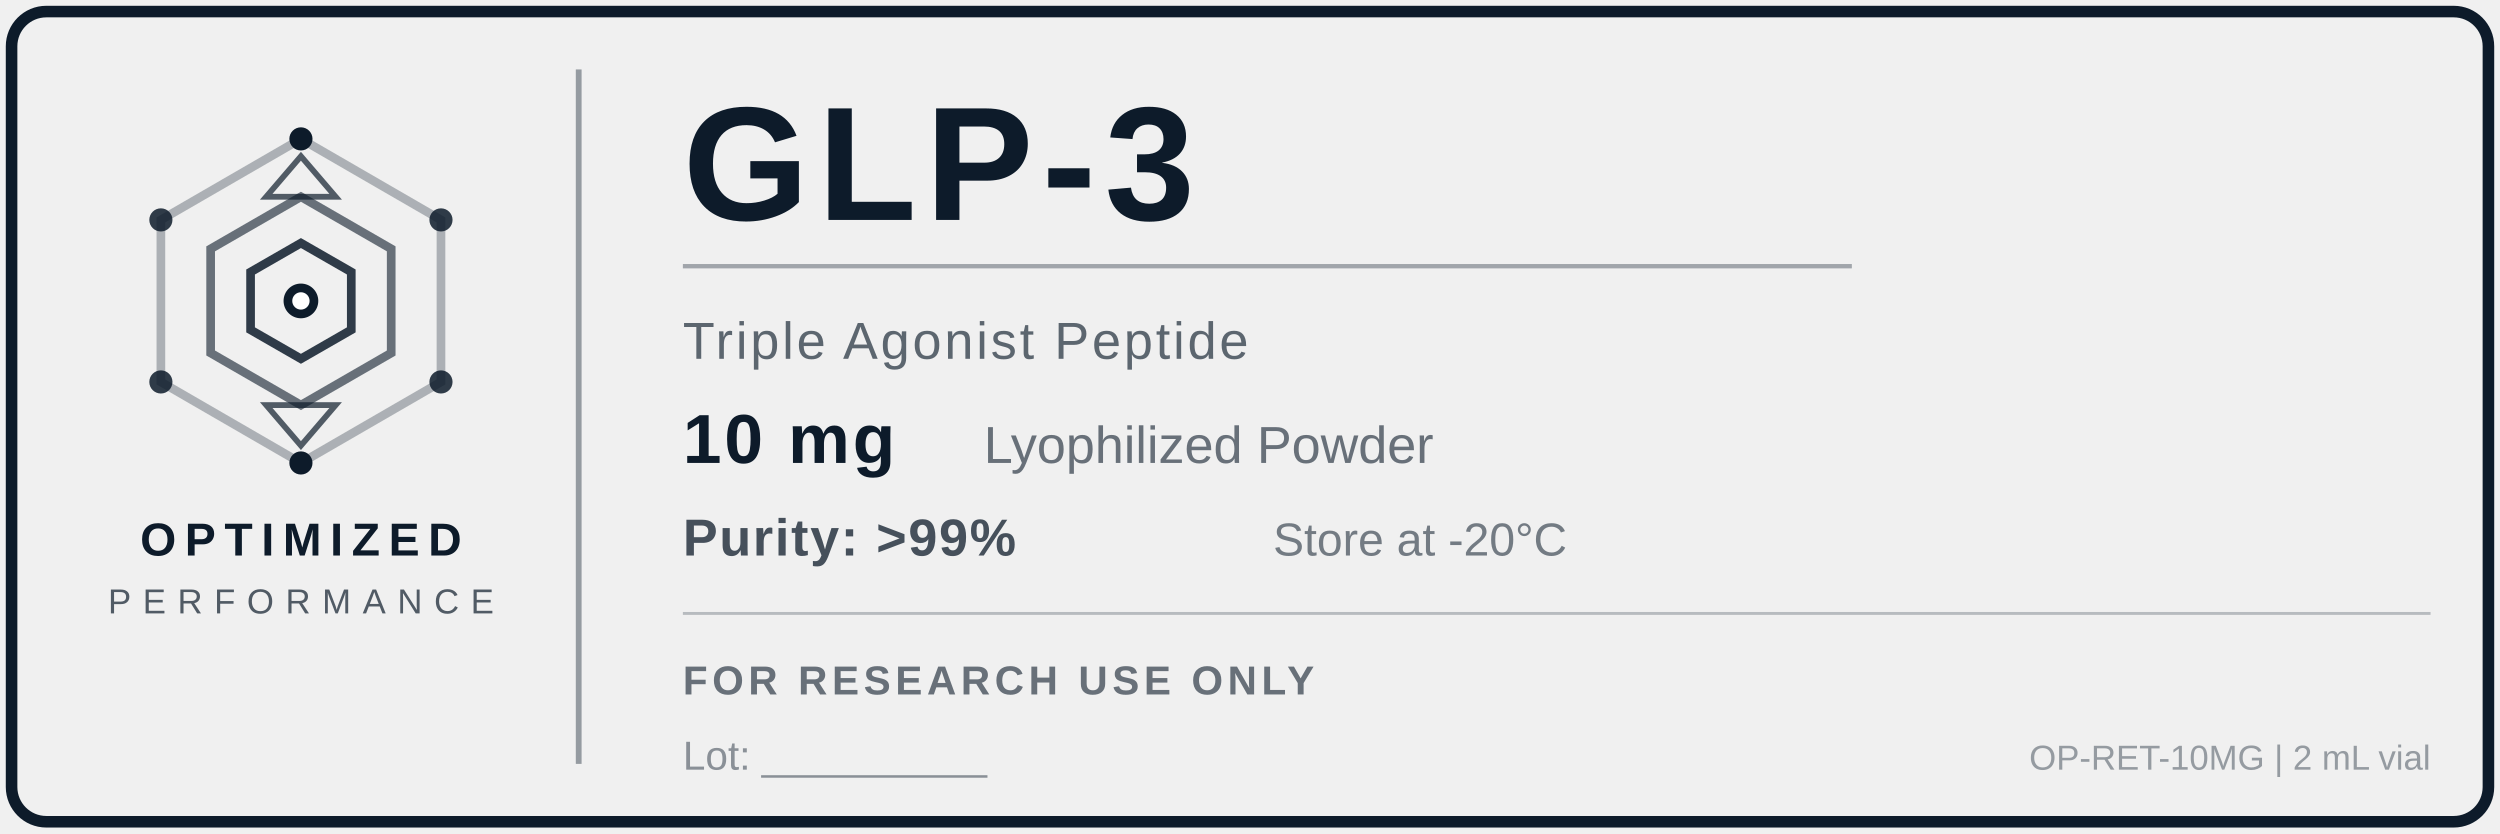
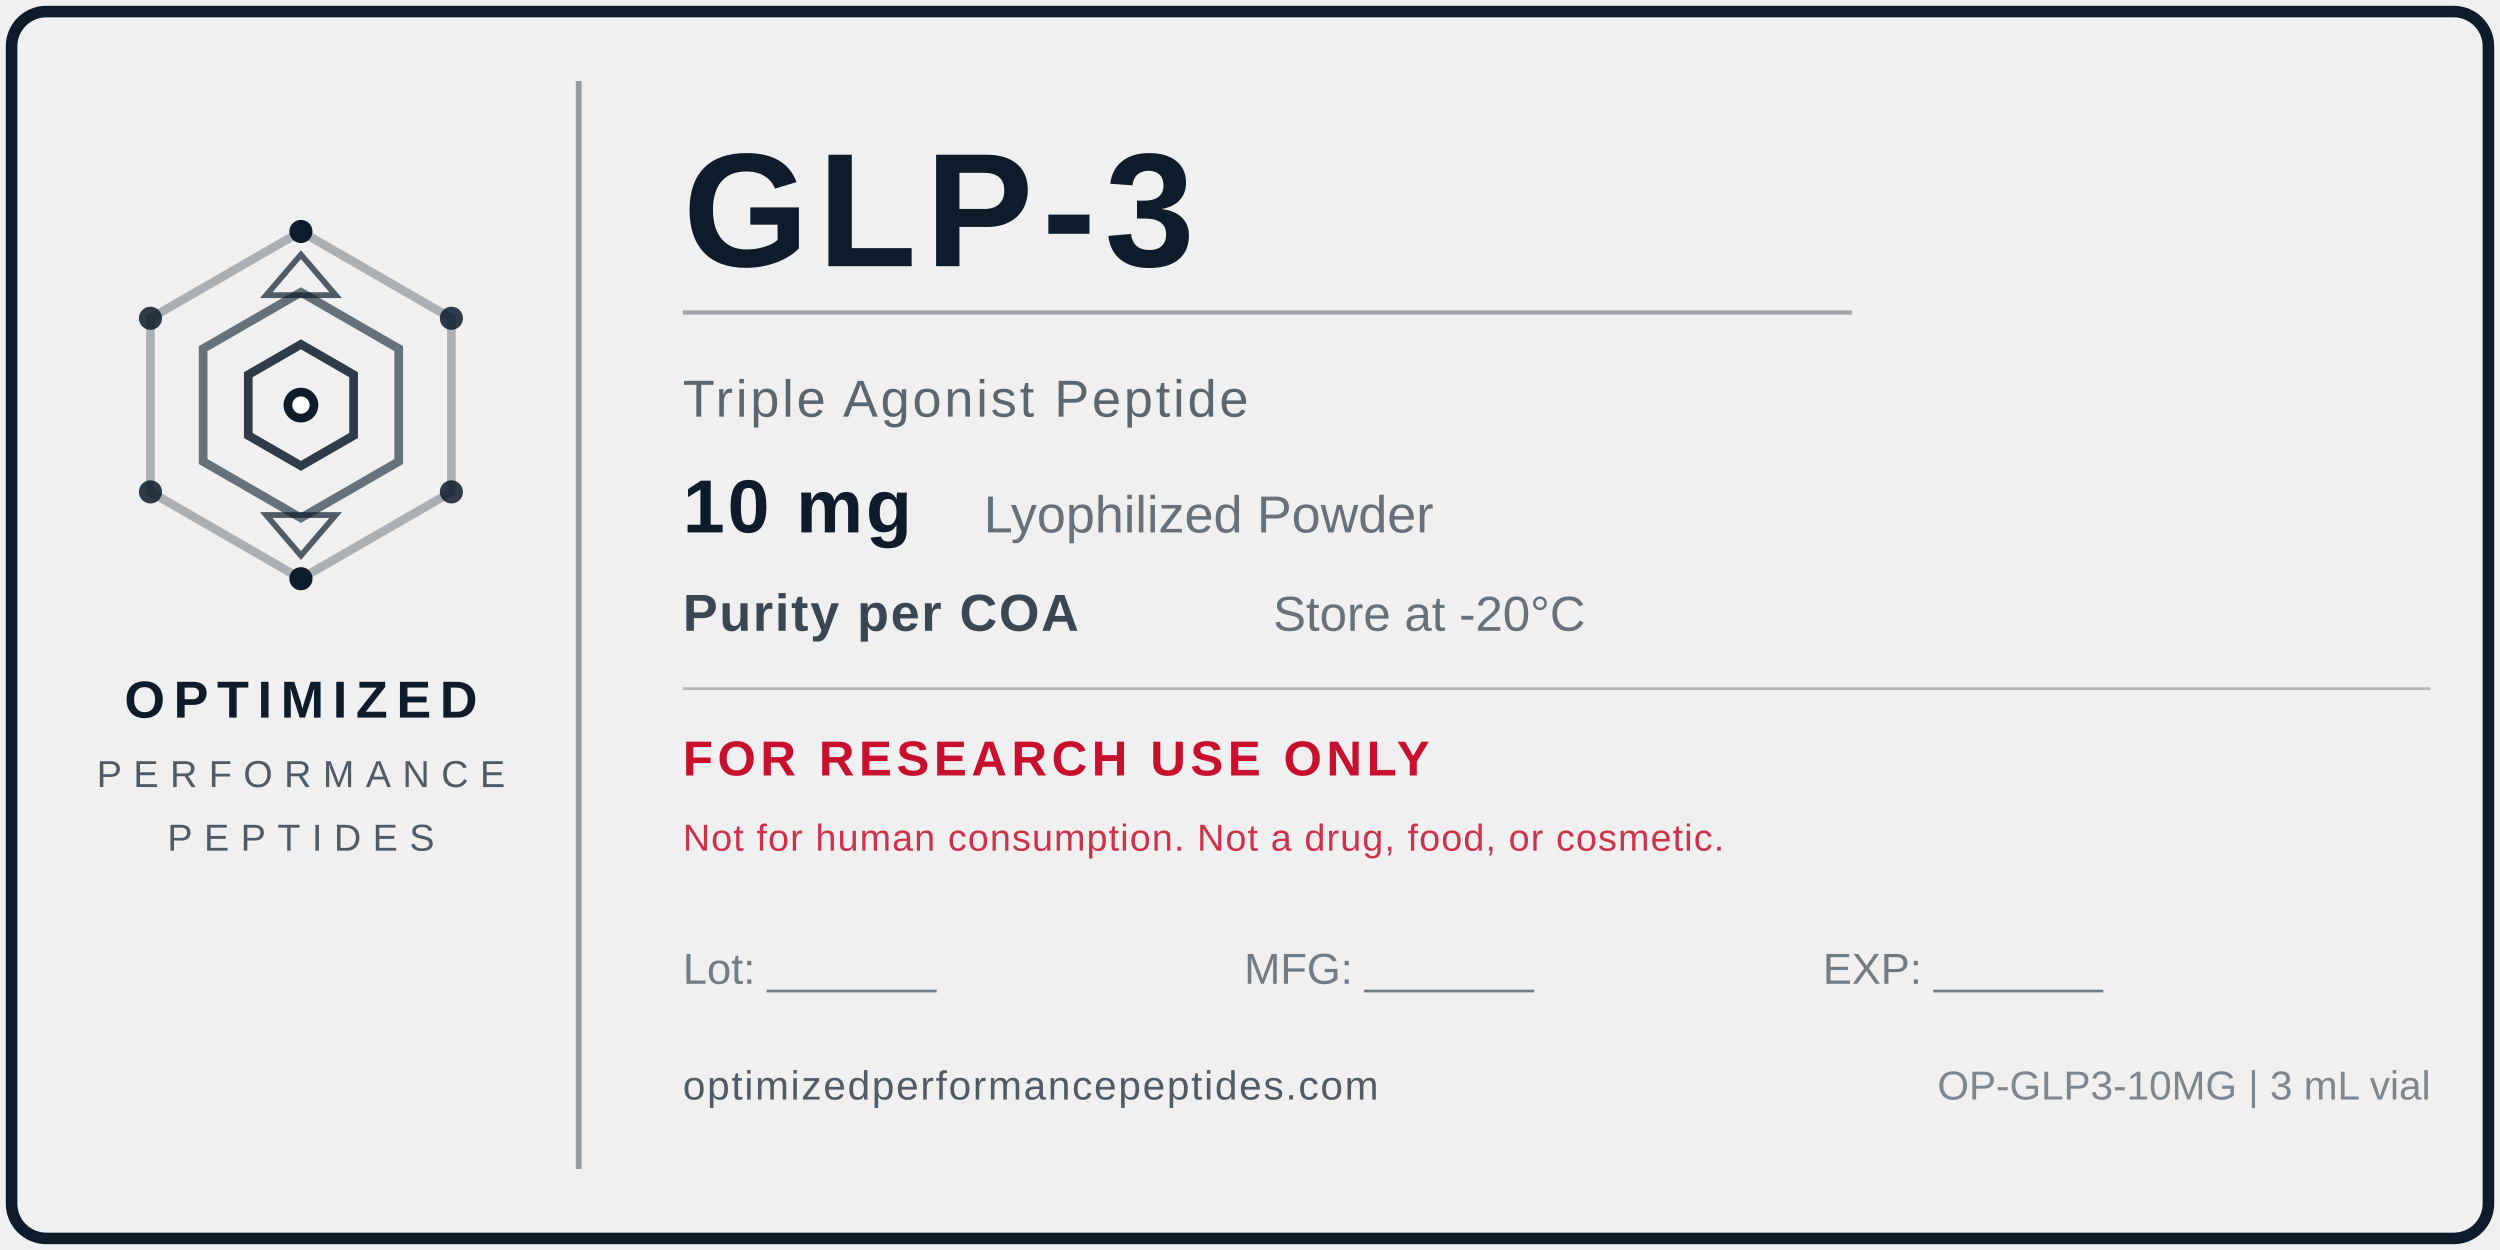
- <svg xmlns="http://www.w3.org/2000/svg" width="1.5in" height="0.5in" viewBox="0 0 432 144">
-   <rect x="2" y="2" width="428" height="140" rx="6" ry="6" fill="none" stroke="#0D1B2A" stroke-width="2" />
-   <line x1="100" y1="12" x2="100" y2="132" stroke="#0D1B2A" stroke-width="1" opacity="0.4" />
-   <g transform="translate(52, 52)">
-     <polygon points="0,-28 24.2,-14 24.2,14 0,28 -24.2,14 -24.2,-14" fill="none" stroke="#0D1B2A" stroke-width="1.5" opacity="0.3" />
-     <polygon points="0,-18 15.6,-9 15.6,9 0,18 -15.6,9 -15.6,-9" fill="none" stroke="#0D1B2A" stroke-width="1.5" opacity="0.6" />
-     <polygon points="0,-10 8.7,-5 8.7,5 0,10 -8.7,5 -8.7,-5" fill="none" stroke="#0D1B2A" stroke-width="1.5" opacity="0.85" />
-     <circle cx="0" cy="-28" r="2" fill="#0D1B2A" />
-     <circle cx="24.2" cy="-14" r="2" fill="#0D1B2A" opacity="0.85" />
-     <circle cx="24.2" cy="14" r="2" fill="#0D1B2A" opacity="0.85" />
-     <circle cx="0" cy="28" r="2" fill="#0D1B2A" />
-     <circle cx="-24.2" cy="14" r="2" fill="#0D1B2A" opacity="0.85" />
-     <circle cx="-24.2" cy="-14" r="2" fill="#0D1B2A" opacity="0.85" />
+ <svg xmlns="http://www.w3.org/2000/svg" width="1.5in" height="0.75in" viewBox="0 0 432 216">
+   <rect x="2" y="2" width="428" height="212" rx="6" ry="6" fill="none" stroke="#0D1B2A" stroke-width="2" />
+   <line x1="100" y1="14" x2="100" y2="202" stroke="#0D1B2A" stroke-width="1" opacity="0.4" />
+   <g transform="translate(52, 70)">
+     <polygon points="0,-30 26,-15 26,15 0,30 -26,15 -26,-15" fill="none" stroke="#0D1B2A" stroke-width="1.5" opacity="0.3" />
+     <polygon points="0,-19.5 16.9,-9.75 16.9,9.75 0,19.5 -16.9,9.75 -16.9,-9.75" fill="none" stroke="#0D1B2A" stroke-width="1.5" opacity="0.6" />
+     <polygon points="0,-10.5 9.1,-5.25 9.1,5.25 0,10.5 -9.1,5.25 -9.1,-5.25" fill="none" stroke="#0D1B2A" stroke-width="1.5" opacity="0.85" />
+     <circle cx="0" cy="-30" r="2" fill="#0D1B2A" />
+     <circle cx="26" cy="-15" r="2" fill="#0D1B2A" opacity="0.85" />
+     <circle cx="26" cy="15" r="2" fill="#0D1B2A" opacity="0.85" />
+     <circle cx="0" cy="30" r="2" fill="#0D1B2A" />
+     <circle cx="-26" cy="15" r="2" fill="#0D1B2A" opacity="0.85" />
+     <circle cx="-26" cy="-15" r="2" fill="#0D1B2A" opacity="0.85" />
    <circle cx="0" cy="0" r="3" fill="#0D1B2A" />
    <circle cx="0" cy="0" r="1.5" fill="white" />
-     <polygon points="0,-25 6,-18 -6,-18" fill="none" stroke="#0D1B2A" stroke-width="1" opacity="0.7" />
-     <polygon points="0,25 6,18 -6,18" fill="none" stroke="#0D1B2A" stroke-width="1" opacity="0.7" />
+     <polygon points="0,-26 6,-19 -6,-19" fill="none" stroke="#0D1B2A" stroke-width="1" opacity="0.7" />
+     <polygon points="0,26 6,19 -6,19" fill="none" stroke="#0D1B2A" stroke-width="1" opacity="0.7" />
  </g>
-   <text x="52" y="96" text-anchor="middle" font-family="'Helvetica Neue', Arial, sans-serif" font-size="8" font-weight="700" fill="#0D1B2A" letter-spacing="1.5">OPTIMIZED</text>
-   <text x="52" y="106" text-anchor="middle" font-family="'Helvetica Neue', Arial, sans-serif" font-size="6" font-weight="400" fill="#0D1B2A" letter-spacing="2" opacity="0.7">PERFORMANCE</text>
-   <text x="118" y="38" font-family="'Helvetica Neue', Arial, sans-serif" font-size="28" font-weight="800" fill="#0D1B2A" letter-spacing="1.5">GLP-3</text>
-   <line x1="118" y1="46" x2="320" y2="46" stroke="#0D1B2A" stroke-width="0.75" opacity="0.35" />
-   <text x="118" y="62" font-family="'Helvetica Neue', Arial, sans-serif" font-size="9" font-weight="400" fill="#0D1B2A" opacity="0.65" letter-spacing="0.5">Triple Agonist Peptide</text>
-   <text x="118" y="80" font-family="'Helvetica Neue', Arial, sans-serif" font-size="12" font-weight="700" fill="#0D1B2A" letter-spacing="0.5">10 mg</text>
-   <text x="170" y="80" font-family="'Helvetica Neue', Arial, sans-serif" font-size="9" font-weight="400" fill="#0D1B2A" opacity="0.6">Lyophilized Powder</text>
-   <text x="118" y="96" font-family="'Helvetica Neue', Arial, sans-serif" font-size="9" font-weight="600" fill="#0D1B2A" opacity="0.75" letter-spacing="0.3">Purity: &gt;99%</text>
-   <text x="220" y="96" font-family="'Helvetica Neue', Arial, sans-serif" font-size="8" font-weight="400" fill="#0D1B2A" opacity="0.55">Store at -20°C</text>
-   <line x1="118" y1="106" x2="420" y2="106" stroke="#0D1B2A" stroke-width="0.5" opacity="0.25" />
-   <text x="118" y="120" font-family="'Helvetica Neue', Arial, sans-serif" font-size="7" font-weight="600" fill="#0D1B2A" opacity="0.6" letter-spacing="0.8">FOR RESEARCH USE ONLY</text>
-   <text x="118" y="133" font-family="'Helvetica Neue', Arial, sans-serif" font-size="7" font-weight="400" fill="#0D1B2A" opacity="0.45">Lot: __________</text>
-   <text x="420" y="133" text-anchor="end" font-family="'Helvetica Neue', Arial, sans-serif" font-size="6" font-weight="400" fill="#0D1B2A" opacity="0.4">OP-RET-10MG | 2 mL vial</text>
+   <text x="52" y="124" text-anchor="middle" font-family="'Helvetica Neue', Arial, sans-serif" font-size="9" font-weight="700" fill="#0D1B2A" letter-spacing="1.5">OPTIMIZED</text>
+   <text x="52" y="136" text-anchor="middle" font-family="'Helvetica Neue', Arial, sans-serif" font-size="6.5" font-weight="400" fill="#0D1B2A" letter-spacing="2" opacity="0.7">PERFORMANCE</text>
+   <text x="52" y="147" text-anchor="middle" font-family="'Helvetica Neue', Arial, sans-serif" font-size="6.5" font-weight="400" fill="#0D1B2A" letter-spacing="2" opacity="0.7">PEPTIDES</text>
+   <text x="118" y="46" font-family="'Helvetica Neue', Arial, sans-serif" font-size="28" font-weight="800" fill="#0D1B2A" letter-spacing="1.5">GLP-3</text>
+   <line x1="118" y1="54" x2="320" y2="54" stroke="#0D1B2A" stroke-width="0.75" opacity="0.35" />
+   <text x="118" y="72" font-family="'Helvetica Neue', Arial, sans-serif" font-size="9" font-weight="400" fill="#0D1B2A" opacity="0.65" letter-spacing="0.5">Triple Agonist Peptide</text>
+   <text x="118" y="92" font-family="'Helvetica Neue', Arial, sans-serif" font-size="13" font-weight="700" fill="#0D1B2A" letter-spacing="0.5">10 mg</text>
+   <text x="170" y="92" font-family="'Helvetica Neue', Arial, sans-serif" font-size="9" font-weight="400" fill="#0D1B2A" opacity="0.6">Lyophilized Powder</text>
+   <text x="118" y="109" font-family="'Helvetica Neue', Arial, sans-serif" font-size="9" font-weight="600" fill="#0D1B2A" opacity="0.8" letter-spacing="0.3">Purity per COA</text>
+   <text x="220" y="109" font-family="'Helvetica Neue', Arial, sans-serif" font-size="8.5" font-weight="400" fill="#0D1B2A" opacity="0.6">Store at -20°C</text>
+   <line x1="118" y1="119" x2="420" y2="119" stroke="#0D1B2A" stroke-width="0.5" opacity="0.25" />
+   <text x="118" y="134" font-family="'Helvetica Neue', Arial, sans-serif" font-size="8.5" font-weight="700" fill="#C8102E" letter-spacing="0.8">FOR RESEARCH USE ONLY</text>
+   <text x="118" y="147" font-family="'Helvetica Neue', Arial, sans-serif" font-size="6.5" font-weight="500" fill="#C8102E" opacity="0.85" letter-spacing="0.2">Not for human consumption. Not a drug, food, or cosmetic.</text>
+   <text x="118" y="170" font-family="'Helvetica Neue', Arial, sans-serif" font-size="7.5" font-weight="400" fill="#0D1B2A" opacity="0.55">Lot: _______</text>
+   <text x="215" y="170" font-family="'Helvetica Neue', Arial, sans-serif" font-size="7.5" font-weight="400" fill="#0D1B2A" opacity="0.55">MFG: _______</text>
+   <text x="315" y="170" font-family="'Helvetica Neue', Arial, sans-serif" font-size="7.5" font-weight="400" fill="#0D1B2A" opacity="0.55">EXP: _______</text>
+   <text x="118" y="190" font-family="'Helvetica Neue', Arial, sans-serif" font-size="7" font-weight="500" fill="#0D1B2A" opacity="0.7" letter-spacing="0.3">optimizedperformancepeptides.com</text>
+   <text x="420" y="190" text-anchor="end" font-family="'Helvetica Neue', Arial, sans-serif" font-size="7" font-weight="400" fill="#0D1B2A" opacity="0.5">OP-GLP3-10MG | 3 mL vial</text>
</svg>
